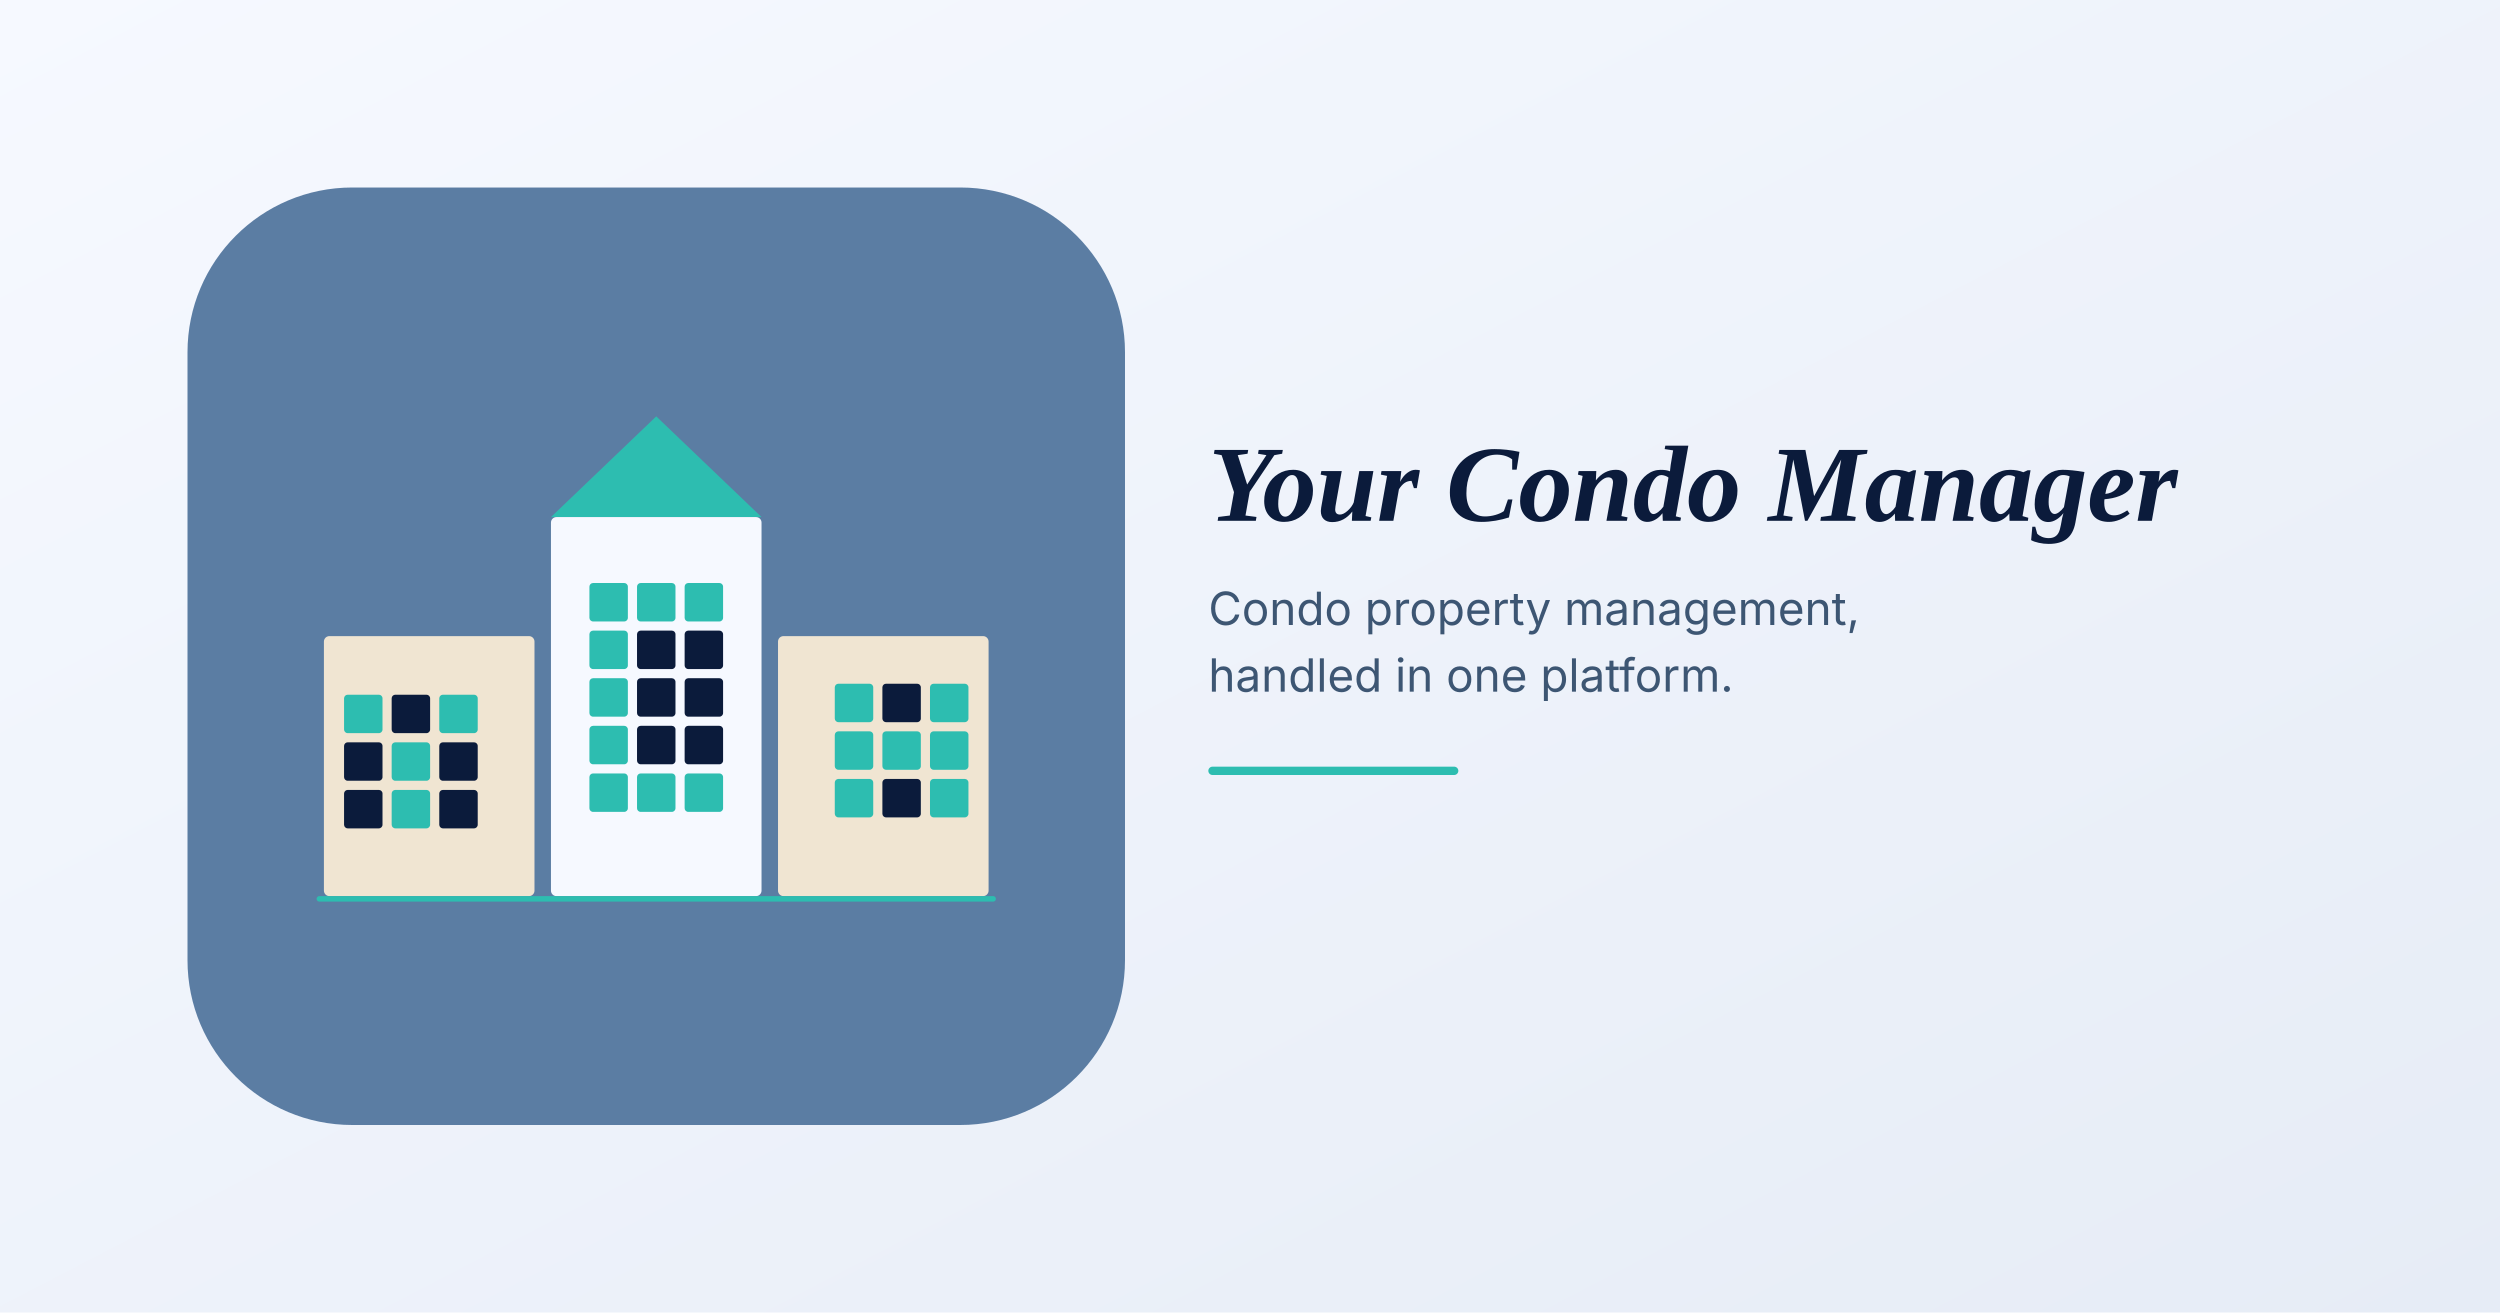
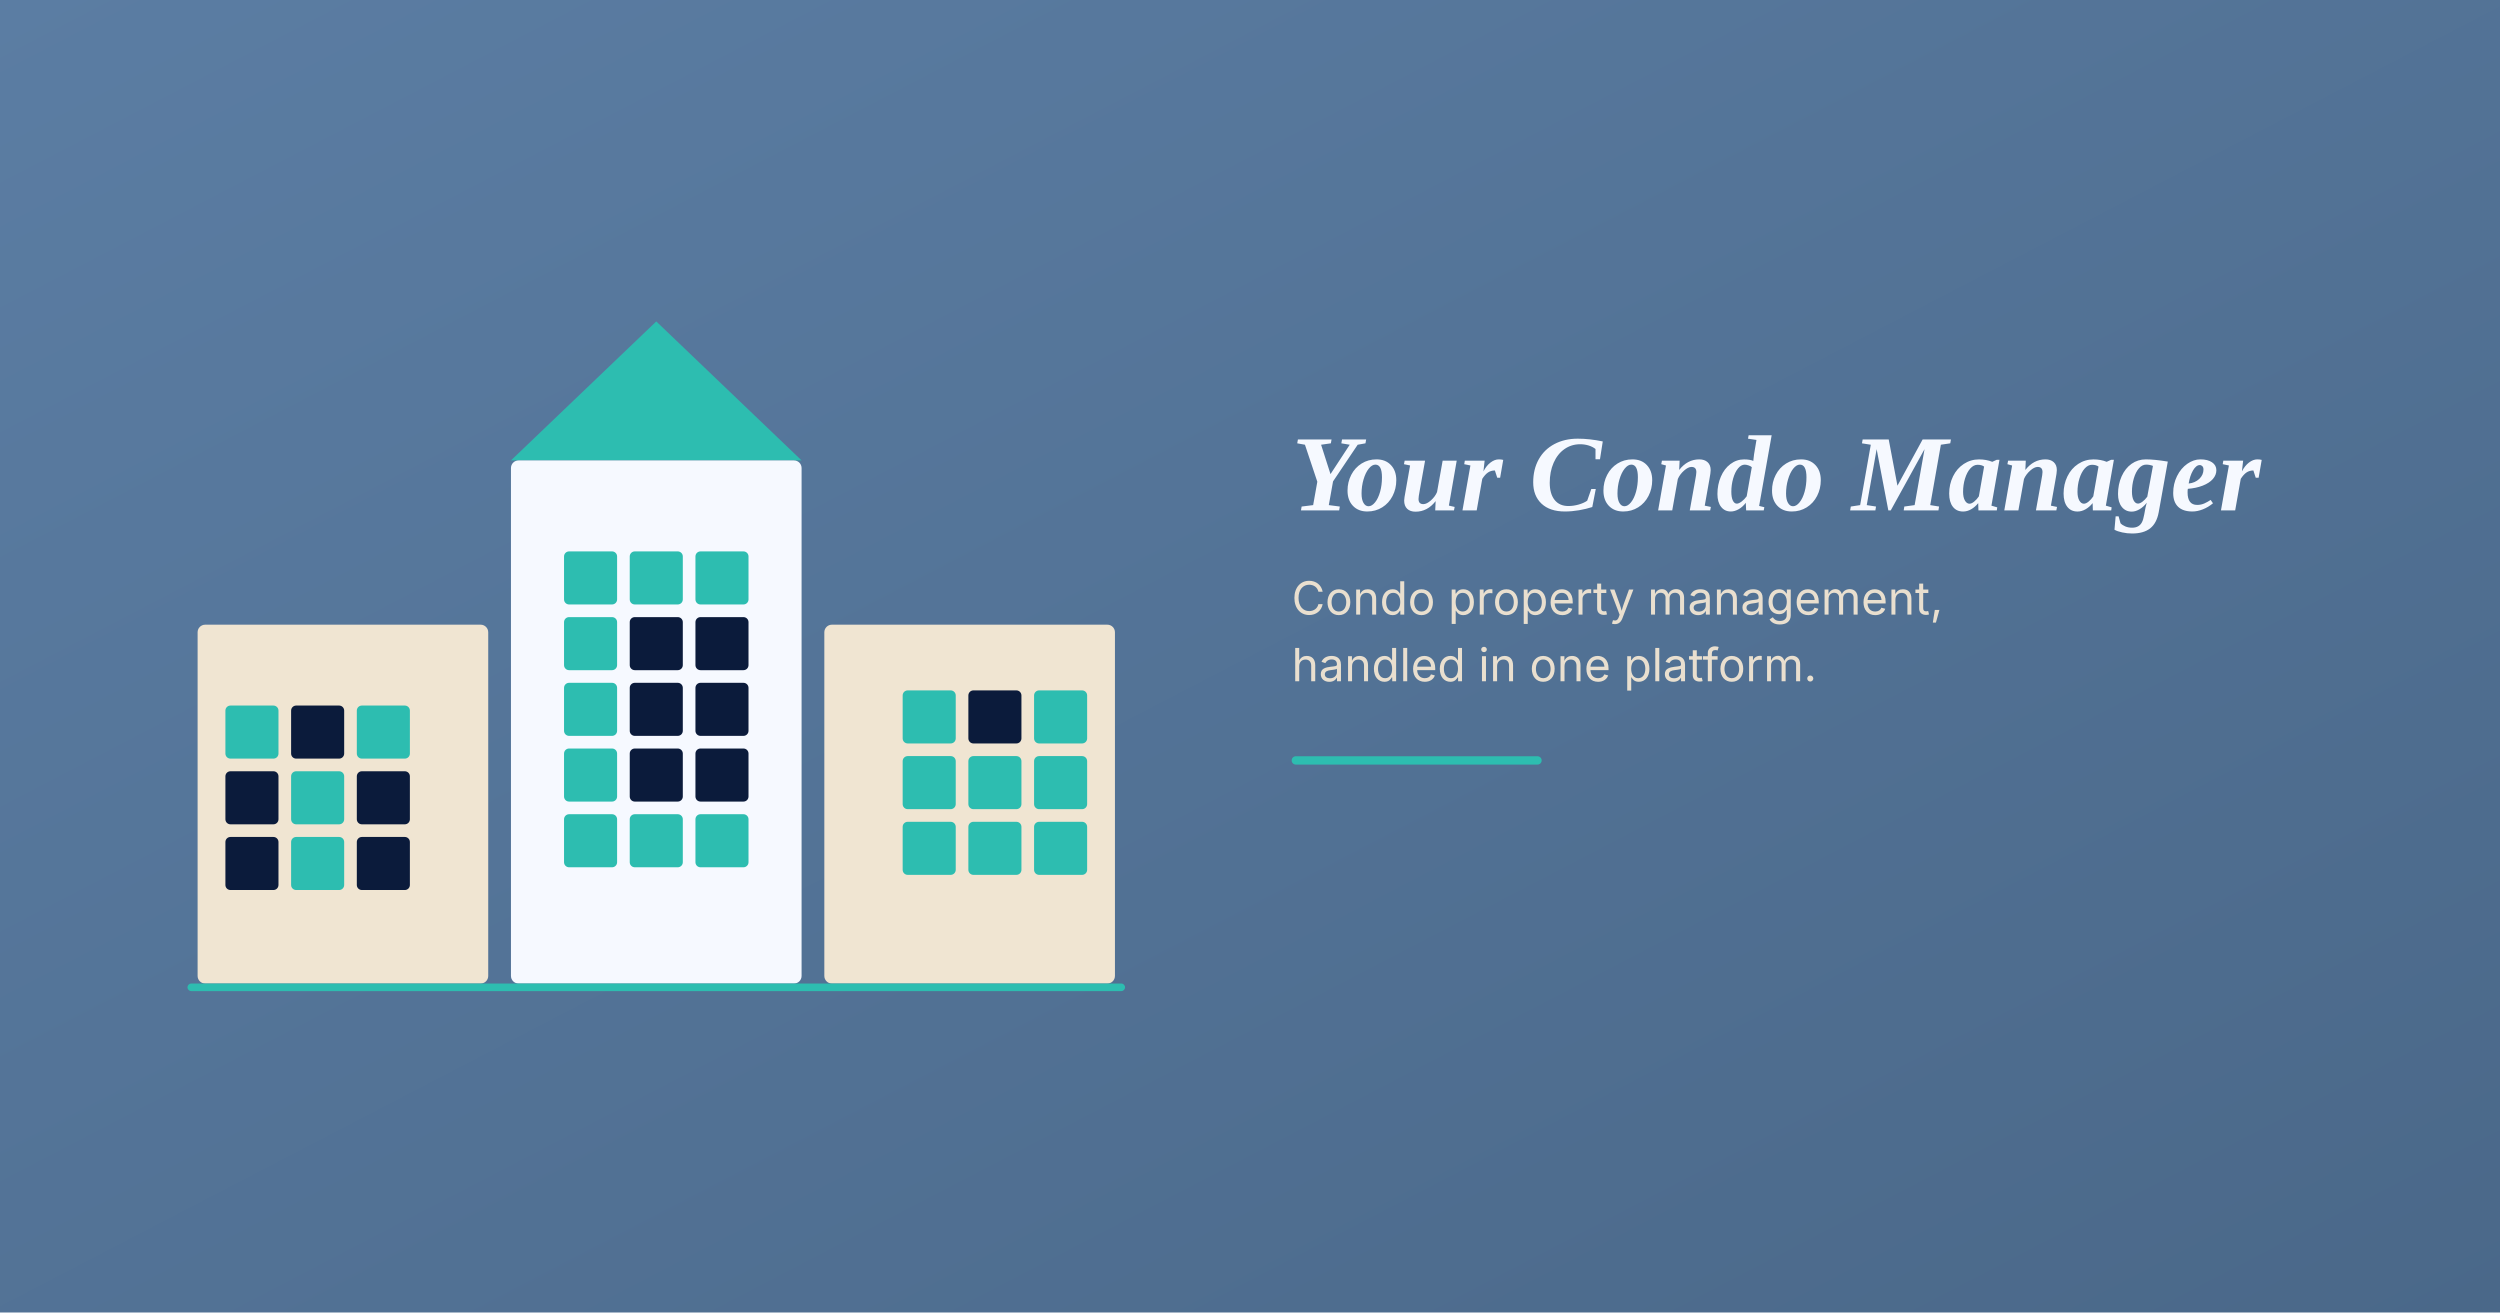
<svg xmlns="http://www.w3.org/2000/svg" viewBox="0 0 1200 630" width="1200" height="630">
  <defs>
    <linearGradient id="wash" x1="0%" y1="0%" x2="100%" y2="100%">
-       <stop offset="0%" stop-color="#F6F9FF" />
-       <stop offset="100%" stop-color="#E6ECF6" />
+       <stop offset="0%" stop-color="#5B7DA3" />
+       <stop offset="100%" stop-color="#4A6889" />
    </linearGradient>
  </defs>
  <rect x="0" y="0" width="1200" height="630" fill="url(#wash)" />
-   <g transform="translate(90, 90) scale(0.4394531)">
-     <rect x="0" y="0" width="1024" height="1024" rx="180" fill="#5B7DA3" />
-     <rect x="149.00" y="490.00" width="230.00" height="284.00" rx="6.00" fill="#F0E5D2" />
-     <rect x="171.00" y="554.00" width="42.00" height="42.00" rx="4.00" fill="#2DBDB0" />
-     <rect x="223.00" y="554.00" width="42.00" height="42.00" rx="4.00" fill="#0B1B3B" />
-     <rect x="275.00" y="554.00" width="42.00" height="42.00" rx="4.00" fill="#2DBDB0" />
-     <rect x="171.00" y="606.00" width="42.00" height="42.00" rx="4.00" fill="#0B1B3B" />
-     <rect x="223.00" y="606.00" width="42.00" height="42.00" rx="4.00" fill="#2DBDB0" />
-     <rect x="275.00" y="606.00" width="42.00" height="42.00" rx="4.00" fill="#0B1B3B" />
-     <rect x="171.00" y="658.00" width="42.00" height="42.00" rx="4.00" fill="#0B1B3B" />
-     <rect x="223.00" y="658.00" width="42.00" height="42.00" rx="4.00" fill="#2DBDB0" />
-     <rect x="275.00" y="658.00" width="42.00" height="42.00" rx="4.00" fill="#0B1B3B" />
-     <polygon points="397.00,360.00 627.00,360.00 512.00,250.00" fill="#2DBDB0" />
-     <rect x="397.00" y="360.00" width="230.00" height="414.00" rx="6.00" fill="#F6F9FF" />
-     <rect x="439.00" y="432.00" width="42.00" height="42.00" rx="4.00" fill="#2DBDB0" />
-     <rect x="491.00" y="432.00" width="42.00" height="42.00" rx="4.00" fill="#2DBDB0" />
-     <rect x="543.00" y="432.00" width="42.00" height="42.00" rx="4.00" fill="#2DBDB0" />
-     <rect x="439.00" y="484.00" width="42.00" height="42.00" rx="4.00" fill="#2DBDB0" />
-     <rect x="491.00" y="484.00" width="42.00" height="42.00" rx="4.00" fill="#0B1B3B" />
-     <rect x="543.00" y="484.00" width="42.00" height="42.00" rx="4.00" fill="#0B1B3B" />
-     <rect x="439.00" y="536.00" width="42.00" height="42.00" rx="4.00" fill="#2DBDB0" />
-     <rect x="491.00" y="536.00" width="42.00" height="42.00" rx="4.00" fill="#0B1B3B" />
-     <rect x="543.00" y="536.00" width="42.00" height="42.00" rx="4.00" fill="#0B1B3B" />
-     <rect x="439.00" y="588.00" width="42.00" height="42.00" rx="4.00" fill="#2DBDB0" />
-     <rect x="491.00" y="588.00" width="42.00" height="42.00" rx="4.00" fill="#0B1B3B" />
-     <rect x="543.00" y="588.00" width="42.00" height="42.00" rx="4.00" fill="#0B1B3B" />
-     <rect x="439.00" y="640.00" width="42.00" height="42.00" rx="4.00" fill="#2DBDB0" />
-     <rect x="491.00" y="640.00" width="42.00" height="42.00" rx="4.00" fill="#2DBDB0" />
-     <rect x="543.00" y="640.00" width="42.00" height="42.00" rx="4.00" fill="#2DBDB0" />
-     <rect x="645.00" y="490.00" width="230.00" height="284.00" rx="6.00" fill="#F0E5D2" />
-     <rect x="707.00" y="542.00" width="42.00" height="42.00" rx="4.00" fill="#2DBDB0" />
-     <rect x="759.00" y="542.00" width="42.00" height="42.00" rx="4.00" fill="#0B1B3B" />
-     <rect x="811.00" y="542.00" width="42.00" height="42.00" rx="4.00" fill="#2DBDB0" />
-     <rect x="707.00" y="594.00" width="42.00" height="42.00" rx="4.00" fill="#2DBDB0" />
-     <rect x="759.00" y="594.00" width="42.00" height="42.00" rx="4.00" fill="#2DBDB0" />
-     <rect x="811.00" y="594.00" width="42.00" height="42.00" rx="4.00" fill="#2DBDB0" />
-     <rect x="707.00" y="646.00" width="42.00" height="42.00" rx="4.00" fill="#2DBDB0" />
-     <rect x="759.00" y="646.00" width="42.00" height="42.00" rx="4.00" fill="#0B1B3B" />
-     <rect x="811.00" y="646.00" width="42.00" height="42.00" rx="4.00" fill="#2DBDB0" />
-     <rect x="141.00" y="774.00" width="742.00" height="6.00" rx="3.00" fill="#2DBDB0" />
+   <g transform="translate(90, 90) scale(0.6065)">
+     <g transform="translate(-141, -144)">
+       <rect x="149.00" y="490.00" width="230.00" height="284.00" rx="6.00" fill="#F0E5D2" />
+       <rect x="171.00" y="554.00" width="42.00" height="42.00" rx="4.00" fill="#2DBDB0" />
+       <rect x="223.00" y="554.00" width="42.00" height="42.00" rx="4.00" fill="#0B1B3B" />
+       <rect x="275.00" y="554.00" width="42.00" height="42.00" rx="4.00" fill="#2DBDB0" />
+       <rect x="171.00" y="606.00" width="42.00" height="42.00" rx="4.00" fill="#0B1B3B" />
+       <rect x="223.00" y="606.00" width="42.00" height="42.00" rx="4.00" fill="#2DBDB0" />
+       <rect x="275.00" y="606.00" width="42.00" height="42.00" rx="4.00" fill="#0B1B3B" />
+       <rect x="171.00" y="658.00" width="42.00" height="42.00" rx="4.00" fill="#0B1B3B" />
+       <rect x="223.00" y="658.00" width="42.00" height="42.00" rx="4.00" fill="#2DBDB0" />
+       <rect x="275.00" y="658.00" width="42.00" height="42.00" rx="4.00" fill="#0B1B3B" />
+       <polygon points="397.00,360.00 627.00,360.00 512.00,250.00" fill="#2DBDB0" />
+       <rect x="397.00" y="360.00" width="230.00" height="414.00" rx="6.00" fill="#F6F9FF" />
+       <rect x="439.00" y="432.00" width="42.00" height="42.00" rx="4.00" fill="#2DBDB0" />
+       <rect x="491.00" y="432.00" width="42.00" height="42.00" rx="4.00" fill="#2DBDB0" />
+       <rect x="543.00" y="432.00" width="42.00" height="42.00" rx="4.00" fill="#2DBDB0" />
+       <rect x="439.00" y="484.00" width="42.00" height="42.00" rx="4.00" fill="#2DBDB0" />
+       <rect x="491.00" y="484.00" width="42.00" height="42.00" rx="4.00" fill="#0B1B3B" />
+       <rect x="543.00" y="484.00" width="42.00" height="42.00" rx="4.00" fill="#0B1B3B" />
+       <rect x="439.00" y="536.00" width="42.00" height="42.00" rx="4.00" fill="#2DBDB0" />
+       <rect x="491.00" y="536.00" width="42.00" height="42.00" rx="4.00" fill="#0B1B3B" />
+       <rect x="543.00" y="536.00" width="42.00" height="42.00" rx="4.00" fill="#0B1B3B" />
+       <rect x="439.00" y="588.00" width="42.00" height="42.00" rx="4.00" fill="#2DBDB0" />
+       <rect x="491.00" y="588.00" width="42.00" height="42.00" rx="4.00" fill="#0B1B3B" />
+       <rect x="543.00" y="588.00" width="42.00" height="42.00" rx="4.00" fill="#0B1B3B" />
+       <rect x="439.00" y="640.00" width="42.00" height="42.00" rx="4.00" fill="#2DBDB0" />
+       <rect x="491.00" y="640.00" width="42.00" height="42.00" rx="4.00" fill="#2DBDB0" />
+       <rect x="543.00" y="640.00" width="42.00" height="42.00" rx="4.00" fill="#2DBDB0" />
+       <rect x="645.00" y="490.00" width="230.00" height="284.00" rx="6.00" fill="#F0E5D2" />
+       <rect x="707.00" y="542.00" width="42.00" height="42.00" rx="4.00" fill="#2DBDB0" />
+       <rect x="759.00" y="542.00" width="42.00" height="42.00" rx="4.00" fill="#0B1B3B" />
+       <rect x="811.00" y="542.00" width="42.00" height="42.00" rx="4.00" fill="#2DBDB0" />
+       <rect x="707.00" y="594.00" width="42.00" height="42.00" rx="4.00" fill="#2DBDB0" />
+       <rect x="759.00" y="594.00" width="42.00" height="42.00" rx="4.00" fill="#2DBDB0" />
+       <rect x="811.00" y="594.00" width="42.00" height="42.00" rx="4.00" fill="#2DBDB0" />
+       <rect x="707.00" y="646.00" width="42.00" height="42.00" rx="4.00" fill="#2DBDB0" />
+       <rect x="759.00" y="646.00" width="42.00" height="42.00" rx="4.00" fill="#2DBDB0" />
+       <rect x="811.00" y="646.00" width="42.00" height="42.00" rx="4.00" fill="#2DBDB0" />
+       <rect x="141.00" y="774.00" width="742.00" height="6.00" rx="3.00" fill="#2DBDB0" />
+     </g>
  </g>
-   <g transform="translate(580, 250)">
-     <text x="0" y="0" font-family="Georgia, 'Times New Roman', serif" font-size="52" font-style="italic" font-weight="600" fill="#0B1B3B">Your Condo Manager</text>
-     <text x="0" y="50" font-family="-apple-system, system-ui, sans-serif" font-size="22" font-weight="400" fill="#3D5673">Condo property management,</text>
-     <text x="0" y="82" font-family="-apple-system, system-ui, sans-serif" font-size="22" font-weight="400" fill="#3D5673">handled in one platform.</text>
+   <g transform="translate(620, 245)">
+     <text x="0" y="0" font-family="Georgia, 'Times New Roman', serif" font-size="52" font-style="italic" font-weight="600" fill="#F6F9FF">Your Condo Manager</text>
+     <text x="0" y="50" font-family="-apple-system, system-ui, sans-serif" font-size="22" font-weight="400" fill="#F0E5D2" opacity="0.95">Condo property management,</text>
+     <text x="0" y="82" font-family="-apple-system, system-ui, sans-serif" font-size="22" font-weight="400" fill="#F0E5D2" opacity="0.95">handled in one platform.</text>
    <rect x="0" y="118" width="120" height="4" rx="2" fill="#2DBDB0" />
  </g>
</svg>
